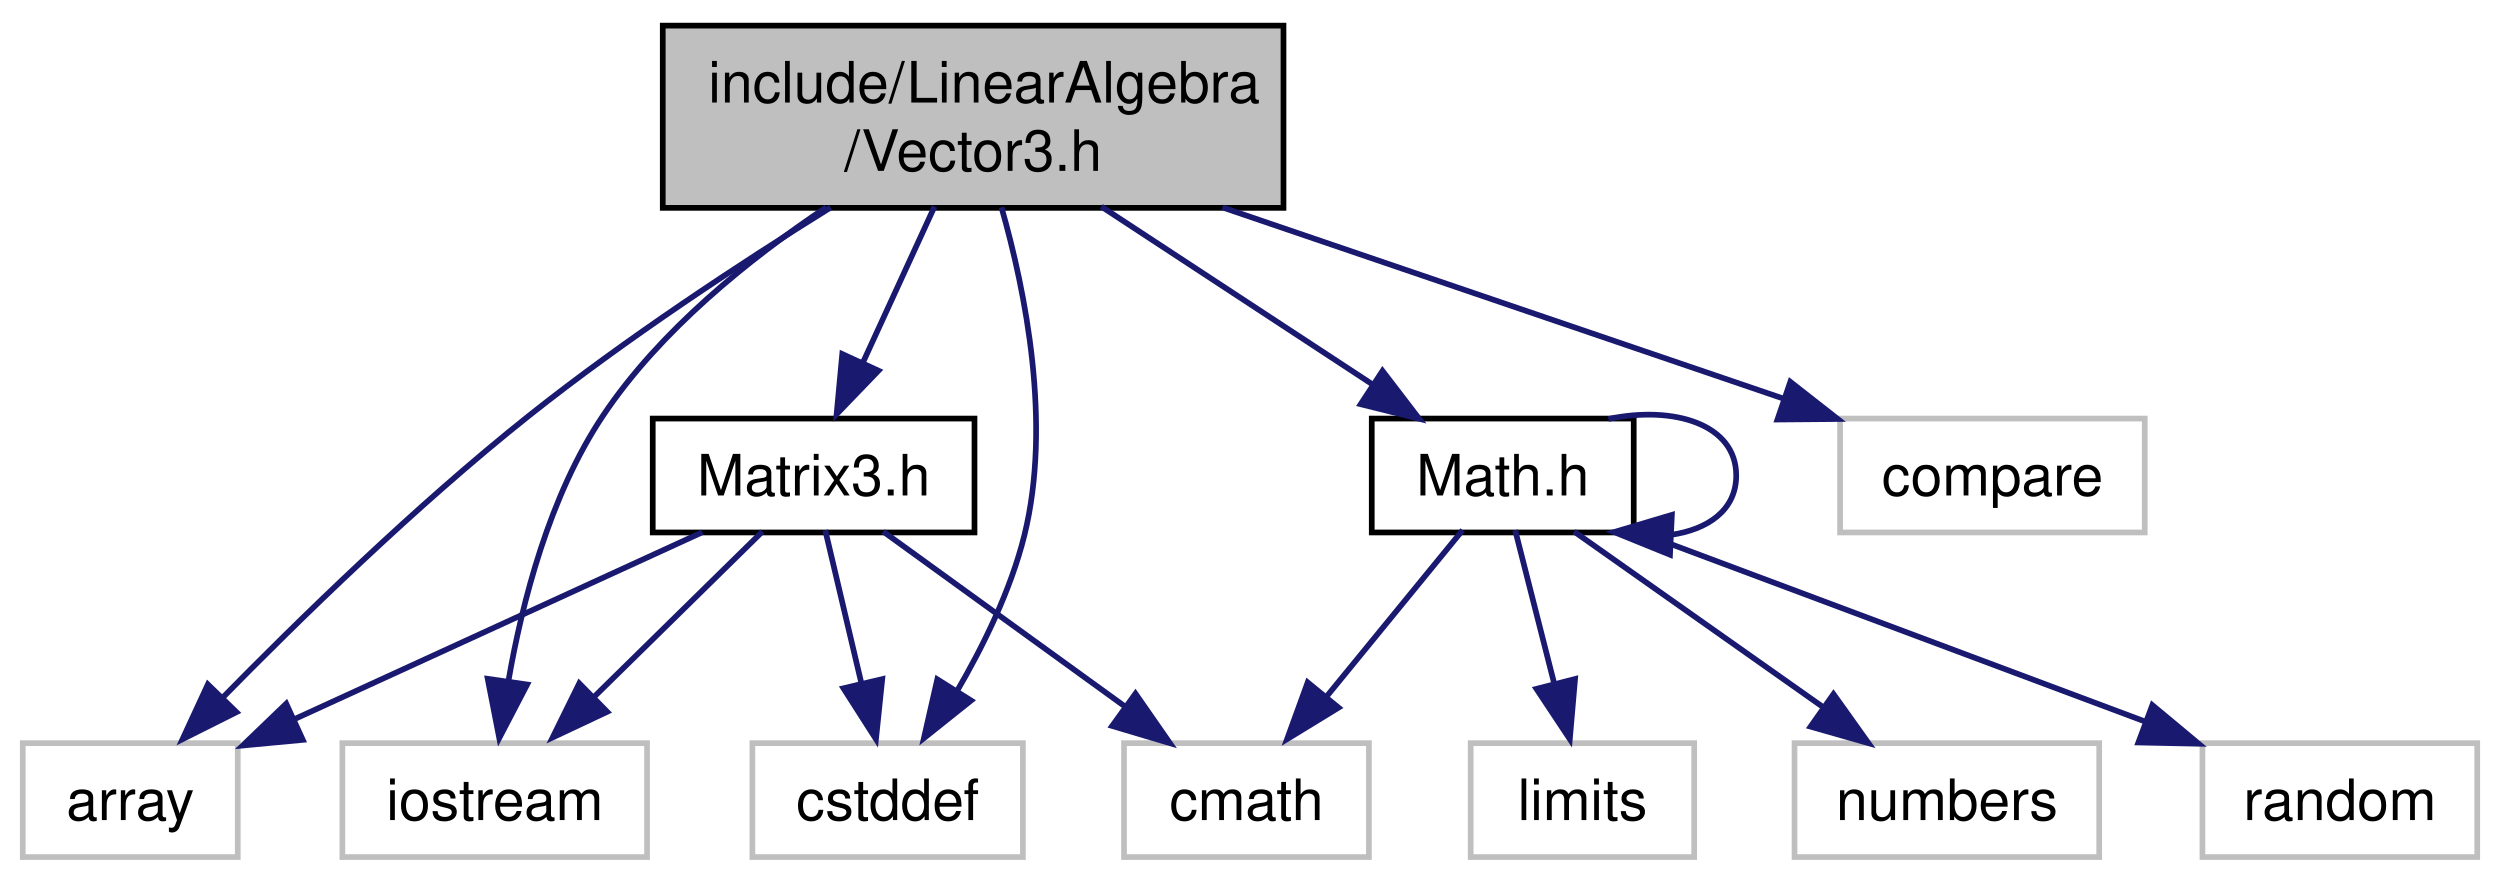
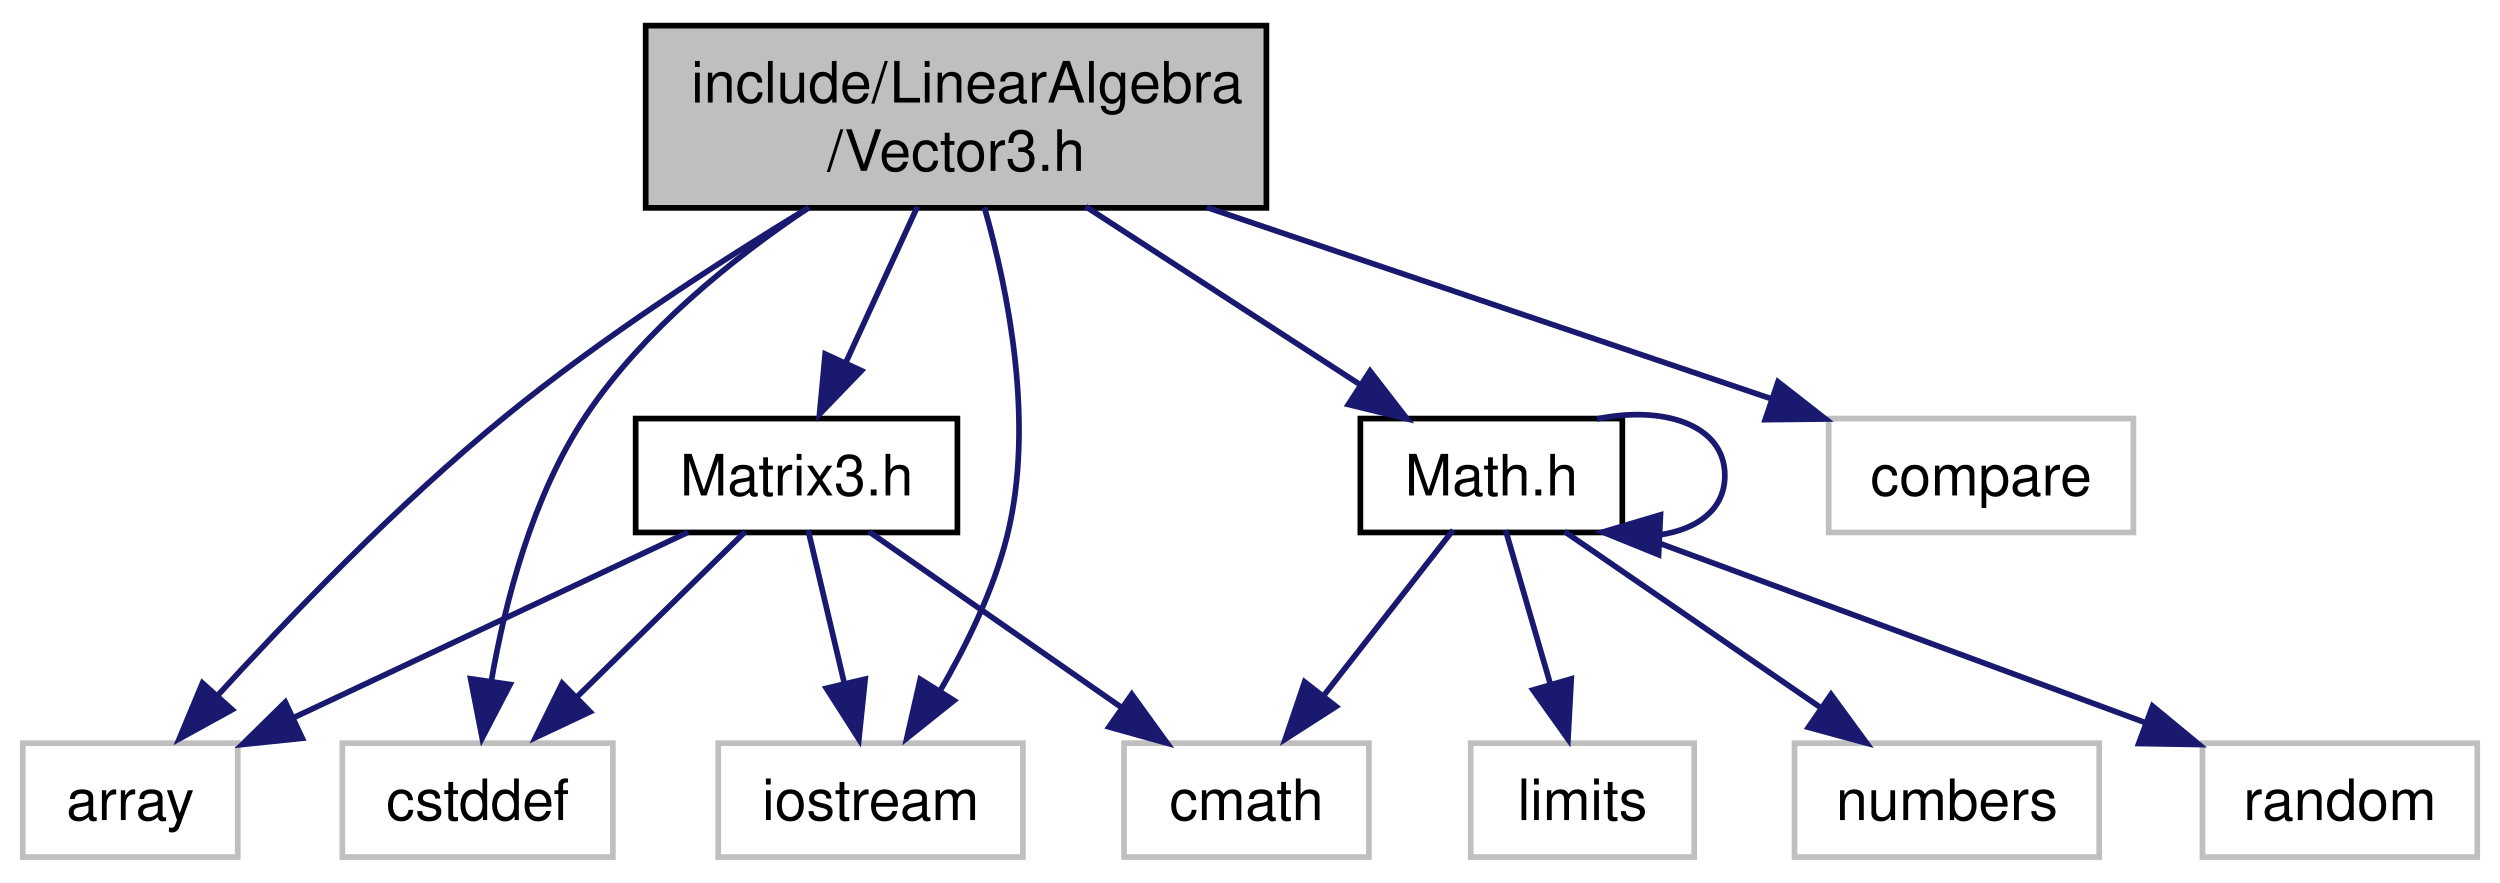
<svg xmlns="http://www.w3.org/2000/svg" xmlns:xlink="http://www.w3.org/1999/xlink" width="439pt" height="155pt" viewBox="0.00 0.00 439.00 155.00">
  <g id="graph0" class="graph" transform="scale(1 1) rotate(0) translate(4 151)">
    <g id="node1" class="node">
      <g id="a_node1">
        <a xlink:title=" ">
-           <polygon fill="#bfbfbf" stroke="black" points="112.38,-114.5 112.38,-146.5 221.38,-146.5 221.38,-114.5 112.38,-114.5" />
-           <text text-anchor="start" x="120.38" y="-133" font-family="Helvetica,sans-Serif" font-size="10.00">include/LinearAlgebra</text>
-           <text text-anchor="middle" x="166.88" y="-121" font-family="Helvetica,sans-Serif" font-size="10.00">/Vector3.h</text>
+           <polygon fill="#bfbfbf" stroke="black" points="109.38,-114.5 109.38,-146.5 218.38,-146.5 218.38,-114.5 109.38,-114.5" />
+           <text text-anchor="start" x="117.38" y="-133" font-family="Helvetica,sans-Serif" font-size="10.00">include/LinearAlgebra</text>
+           <text text-anchor="middle" x="163.88" y="-121" font-family="Helvetica,sans-Serif" font-size="10.00">/Vector3.h</text>
        </a>
      </g>
    </g>
    <g id="node2" class="node">
      <g id="a_node2">
+         <a xlink:href="_math_8h.html" target="_top" xlink:title=" ">
+           <polygon fill="none" stroke="black" points="234.88,-57.5 234.88,-77.5 280.88,-77.5 280.88,-57.5 234.88,-57.5" />
+           <text text-anchor="middle" x="257.88" y="-64" font-family="Helvetica,sans-Serif" font-size="10.00">Math.h</text>
+         </a>
+       </g>
+     </g>
+     <g id="edge1" class="edge">
+       <path fill="none" stroke="midnightblue" d="M186.63,-114.73C201.34,-105.19 220.41,-92.81 235.12,-83.27" />
+       <polygon fill="midnightblue" stroke="midnightblue" points="236.58,-85.84 243.06,-77.46 232.77,-79.97 236.58,-85.84" />
+     </g>
+     <g id="node7" class="node">
+       <g id="a_node7">
+         <a xlink:href="_matrix3_8h.html" target="_top" xlink:title=" ">
+           <polygon fill="none" stroke="black" points="107.62,-57.5 107.62,-77.5 164.12,-77.5 164.12,-57.5 107.62,-57.5" />
+           <text text-anchor="middle" x="135.88" y="-64" font-family="Helvetica,sans-Serif" font-size="10.00">Matrix3.h</text>
+         </a>
+       </g>
+     </g>
+     <g id="edge7" class="edge">
+       <path fill="none" stroke="midnightblue" d="M157.1,-114.73C153.28,-106.41 148.47,-95.94 144.4,-87.06" />
+       <polygon fill="midnightblue" stroke="midnightblue" points="147.26,-85.91 139.91,-78.28 140.9,-88.83 147.26,-85.91" />
+     </g>
+     <g id="node8" class="node">
+       <g id="a_node8">
        <a xlink:title=" ">
          <polygon fill="none" stroke="#bfbfbf" points="0,-0.5 0,-20.5 37.75,-20.5 37.75,-0.5 0,-0.5" />
          <text text-anchor="middle" x="18.88" y="-7" font-family="Helvetica,sans-Serif" font-size="10.00">array</text>
        </a>
      </g>
    </g>
-     <g id="edge1" class="edge">
-       <path fill="none" stroke="midnightblue" d="M141.86,-114.56C126.16,-104.81 105.77,-91.43 88.88,-78 69.1,-62.28 48.35,-42.02 34.62,-28.01" />
-       <polygon fill="midnightblue" stroke="midnightblue" points="37.52,-25.95 28.05,-21.2 32.5,-30.82 37.52,-25.95" />
+     <g id="edge12" class="edge">
+       <path fill="none" stroke="midnightblue" d="M138.02,-114.56C122.11,-104.91 101.63,-91.65 84.88,-78 65.87,-62.52 46.36,-42.22 33.54,-28.14" />
+       <polygon fill="midnightblue" stroke="midnightblue" points="36.76,-26.38 27.48,-21.27 31.55,-31.05 36.76,-26.38" />
+     </g>
+     <g id="node9" class="node">
+       <g id="a_node9">
+         <a xlink:title=" ">
+           <polygon fill="none" stroke="#bfbfbf" points="56.12,-0.5 56.12,-20.5 103.62,-20.5 103.62,-0.5 56.12,-0.5" />
+           <text text-anchor="middle" x="79.88" y="-7" font-family="Helvetica,sans-Serif" font-size="10.00">cstddef</text>
+         </a>
+       </g>
+     </g>
+     <g id="edge15" class="edge">
+       <path fill="none" stroke="midnightblue" d="M138.09,-114.6C124.61,-105.59 108.88,-92.96 98.88,-78 89.48,-63.95 84.67,-45.25 82.25,-31.25" />
+       <polygon fill="midnightblue" stroke="midnightblue" points="85.57,-30.8 80.67,-21.4 78.64,-31.8 85.57,-30.8" />
+     </g>
+     <g id="node10" class="node">
+       <g id="a_node10">
+         <a xlink:title=" ">
+           <polygon fill="none" stroke="#bfbfbf" points="122.12,-0.5 122.12,-20.5 175.62,-20.5 175.62,-0.5 122.12,-0.5" />
+           <text text-anchor="middle" x="148.88" y="-7" font-family="Helvetica,sans-Serif" font-size="10.00">iostream</text>
+         </a>
+       </g>
+     </g>
+     <g id="edge13" class="edge">
+       <path fill="none" stroke="midnightblue" d="M168.86,-114.59C173.08,-99.8 177.72,-76.58 172.88,-57 170.49,-47.37 165.66,-37.53 160.95,-29.47" />
+       <polygon fill="midnightblue" stroke="midnightblue" points="163.52,-27.99 155.24,-21.38 157.59,-31.71 163.52,-27.99" />
+     </g>
+     <g id="node11" class="node">
+       <g id="a_node11">
+         <a xlink:title=" ">
+           <polygon fill="none" stroke="#bfbfbf" points="317.12,-57.5 317.12,-77.5 370.62,-77.5 370.62,-57.5 317.12,-57.5" />
+           <text text-anchor="middle" x="343.88" y="-64" font-family="Helvetica,sans-Serif" font-size="10.00">compare</text>
+         </a>
+       </g>
+     </g>
+     <g id="edge14" class="edge">
+       <path fill="none" stroke="midnightblue" d="M207.91,-114.58C238.36,-104.26 278.42,-90.68 307.15,-80.94" />
+       <polygon fill="midnightblue" stroke="midnightblue" points="308.22,-83.94 316.57,-77.42 305.97,-77.31 308.22,-83.94" />
+     </g>
+     <g id="edge2" class="edge">
+       <path fill="none" stroke="midnightblue" d="M276.43,-77.43C287.93,-79.83 298.88,-76.52 298.88,-67.5 298.88,-61.44 293.93,-57.96 287.2,-57.05" />
+       <polygon fill="midnightblue" stroke="midnightblue" points="287.25,-53.59 277.43,-57.57 287.58,-60.59 287.25,-53.59" />
    </g>
    <g id="node3" class="node">
      <g id="a_node3">
-         <a xlink:title=" ">
-           <polygon fill="none" stroke="#bfbfbf" points="56.12,-0.5 56.12,-20.5 109.62,-20.5 109.62,-0.5 56.12,-0.5" />
-           <text text-anchor="middle" x="82.88" y="-7" font-family="Helvetica,sans-Serif" font-size="10.00">iostream</text>
-         </a>
-       </g>
-     </g>
-     <g id="edge2" class="edge">
-       <path fill="none" stroke="midnightblue" d="M141.09,-114.6C127.61,-105.59 111.88,-92.96 101.88,-78 92.48,-63.95 87.67,-45.25 85.25,-31.25" />
-       <polygon fill="midnightblue" stroke="midnightblue" points="88.57,-30.8 83.67,-21.4 81.64,-31.8 88.57,-30.8" />
-     </g>
-     <g id="node4" class="node">
-       <g id="a_node4">
-         <a xlink:title=" ">
-           <polygon fill="none" stroke="#bfbfbf" points="319.12,-57.5 319.12,-77.5 372.62,-77.5 372.62,-57.5 319.12,-57.5" />
-           <text text-anchor="middle" x="345.88" y="-64" font-family="Helvetica,sans-Serif" font-size="10.00">compare</text>
-         </a>
-       </g>
-     </g>
-     <g id="edge3" class="edge">
-       <path fill="none" stroke="midnightblue" d="M210.66,-114.58C240.95,-104.26 280.78,-90.68 309.36,-80.94" />
-       <polygon fill="midnightblue" stroke="midnightblue" points="310.38,-83.95 318.71,-77.42 308.12,-77.33 310.38,-83.95" />
-     </g>
-     <g id="node5" class="node">
-       <g id="a_node5">
-         <a xlink:title=" ">
-           <polygon fill="none" stroke="#bfbfbf" points="128.12,-0.5 128.12,-20.5 175.62,-20.5 175.62,-0.5 128.12,-0.5" />
-           <text text-anchor="middle" x="151.88" y="-7" font-family="Helvetica,sans-Serif" font-size="10.00">cstddef</text>
-         </a>
-       </g>
-     </g>
-     <g id="edge4" class="edge">
-       <path fill="none" stroke="midnightblue" d="M171.86,-114.59C176.08,-99.8 180.72,-76.58 175.88,-57 173.49,-47.37 168.66,-37.53 163.95,-29.47" />
-       <polygon fill="midnightblue" stroke="midnightblue" points="166.52,-27.99 158.24,-21.38 160.59,-31.71 166.52,-27.99" />
-     </g>
-     <g id="node6" class="node">
-       <g id="a_node6">
-         <a xlink:href="_math_8h.html" target="_top" xlink:title=" ">
-           <polygon fill="none" stroke="black" points="236.88,-57.5 236.88,-77.5 282.88,-77.5 282.88,-57.5 236.88,-57.5" />
-           <text text-anchor="middle" x="259.88" y="-64" font-family="Helvetica,sans-Serif" font-size="10.00">Math.h</text>
-         </a>
-       </g>
-     </g>
-     <g id="edge5" class="edge">
-       <path fill="none" stroke="midnightblue" d="M189.39,-114.73C203.94,-105.19 222.81,-92.81 237.36,-83.27" />
-       <polygon fill="midnightblue" stroke="midnightblue" points="238.77,-85.87 245.21,-77.46 234.93,-80.02 238.77,-85.87" />
-     </g>
-     <g id="node11" class="node">
-       <g id="a_node11">
-         <a xlink:href="_matrix3_8h.html" target="_top" xlink:title=" ">
-           <polygon fill="none" stroke="black" points="110.62,-57.5 110.62,-77.5 167.12,-77.5 167.12,-57.5 110.62,-57.5" />
-           <text text-anchor="middle" x="138.88" y="-64" font-family="Helvetica,sans-Serif" font-size="10.00">Matrix3.h</text>
-         </a>
-       </g>
-     </g>
-     <g id="edge11" class="edge">
-       <path fill="none" stroke="midnightblue" d="M160.1,-114.73C156.28,-106.41 151.47,-95.94 147.4,-87.06" />
-       <polygon fill="midnightblue" stroke="midnightblue" points="150.26,-85.91 142.91,-78.28 143.9,-88.83 150.26,-85.91" />
-     </g>
-     <g id="edge6" class="edge">
-       <path fill="none" stroke="midnightblue" d="M278.43,-77.43C289.93,-79.83 300.88,-76.52 300.88,-67.5 300.88,-61.44 295.93,-57.96 289.2,-57.05" />
-       <polygon fill="midnightblue" stroke="midnightblue" points="289.25,-53.59 279.43,-57.57 289.58,-60.59 289.25,-53.59" />
-     </g>
-     <g id="node7" class="node">
-       <g id="a_node7">
        <a xlink:title=" ">
          <polygon fill="none" stroke="#bfbfbf" points="193.38,-0.5 193.38,-20.5 236.38,-20.5 236.38,-0.5 193.38,-0.5" />
          <text text-anchor="middle" x="214.88" y="-7" font-family="Helvetica,sans-Serif" font-size="10.00">cmath</text>
        </a>
      </g>
    </g>
-     <g id="edge7" class="edge">
-       <path fill="none" stroke="midnightblue" d="M252.84,-57.91C246.47,-50.12 236.9,-38.42 228.96,-28.71" />
-       <polygon fill="midnightblue" stroke="midnightblue" points="231.05,-26.74 222.01,-21.21 225.63,-31.17 231.05,-26.74" />
+     <g id="edge3" class="edge">
+       <path fill="none" stroke="midnightblue" d="M251.16,-57.91C245.07,-50.12 235.92,-38.42 228.33,-28.71" />
+       <polygon fill="midnightblue" stroke="midnightblue" points="230.61,-26.94 221.69,-21.21 225.09,-31.25 230.61,-26.94" />
    </g>
-     <g id="node8" class="node">
-       <g id="a_node8">
+     <g id="node4" class="node">
+       <g id="a_node4">
        <a xlink:title=" ">
          <polygon fill="none" stroke="#bfbfbf" points="254.25,-0.5 254.25,-20.5 293.5,-20.5 293.5,-0.5 254.25,-0.5" />
          <text text-anchor="middle" x="273.88" y="-7" font-family="Helvetica,sans-Serif" font-size="10.00">limits</text>
        </a>
      </g>
    </g>
-     <g id="edge8" class="edge">
-       <path fill="none" stroke="midnightblue" d="M262.06,-57.91C263.9,-50.68 266.6,-40.09 268.95,-30.85" />
-       <polygon fill="midnightblue" stroke="midnightblue" points="272.58,-31.77 271.66,-21.21 265.8,-30.04 272.58,-31.77" />
+     <g id="edge4" class="edge">
+       <path fill="none" stroke="midnightblue" d="M260.38,-57.91C262.5,-50.6 265.63,-39.85 268.34,-30.54" />
+       <polygon fill="midnightblue" stroke="midnightblue" points="271.91,-31.79 271.34,-21.21 265.19,-29.84 271.91,-31.79" />
    </g>
-     <g id="node9" class="node">
-       <g id="a_node9">
+     <g id="node5" class="node">
+       <g id="a_node5">
        <a xlink:title=" ">
          <polygon fill="none" stroke="#bfbfbf" points="311.12,-0.5 311.12,-20.5 364.62,-20.5 364.62,-0.5 311.12,-0.5" />
          <text text-anchor="middle" x="337.88" y="-7" font-family="Helvetica,sans-Serif" font-size="10.00">numbers</text>
        </a>
      </g>
    </g>
-     <g id="edge9" class="edge">
-       <path fill="none" stroke="midnightblue" d="M272.41,-57.66C284.28,-49.29 302.34,-36.56 316.49,-26.58" />
-       <polygon fill="midnightblue" stroke="midnightblue" points="317.96,-29.12 324.11,-20.5 313.93,-23.4 317.96,-29.12" />
+     <g id="edge5" class="edge">
+       <path fill="none" stroke="midnightblue" d="M270.73,-57.66C282.9,-49.29 301.43,-36.56 315.94,-26.58" />
+       <polygon fill="midnightblue" stroke="midnightblue" points="317.53,-29.05 323.79,-20.5 313.56,-23.28 317.53,-29.05" />
    </g>
-     <g id="node10" class="node">
-       <g id="a_node10">
+     <g id="node6" class="node">
+       <g id="a_node6">
        <a xlink:title=" ">
          <polygon fill="none" stroke="#bfbfbf" points="382.75,-0.5 382.75,-20.5 431,-20.5 431,-0.5 382.75,-0.5" />
          <text text-anchor="middle" x="406.88" y="-7" font-family="Helvetica,sans-Serif" font-size="10.00">random</text>
        </a>
      </g>
    </g>
+     <g id="edge6" class="edge">
+       <path fill="none" stroke="midnightblue" d="M280.83,-58.03C305.44,-48.94 344.77,-34.42 372.95,-24.02" />
+       <polygon fill="midnightblue" stroke="midnightblue" points="373.99,-27 382.15,-20.26 371.56,-20.44 373.99,-27" />
+     </g>
+     <g id="edge9" class="edge">
+       <path fill="none" stroke="midnightblue" d="M148.57,-57.66C160.59,-49.29 178.88,-36.56 193.21,-26.58" />
+       <polygon fill="midnightblue" stroke="midnightblue" points="194.74,-29.08 200.95,-20.5 190.74,-23.34 194.74,-29.08" />
+     </g>
+     <g id="edge8" class="edge">
+       <path fill="none" stroke="midnightblue" d="M116.82,-57.54C98.01,-48.7 69.02,-35.07 47.45,-24.93" />
+       <polygon fill="midnightblue" stroke="midnightblue" points="49.08,-21.36 38.54,-20.27 46.1,-27.7 49.08,-21.36" />
+     </g>
    <g id="edge10" class="edge">
-       <path fill="none" stroke="midnightblue" d="M282.84,-57.91C307.05,-48.85 345.41,-34.5 373.07,-24.15" />
-       <polygon fill="midnightblue" stroke="midnightblue" points="373.95,-27.18 382.09,-20.4 371.5,-20.62 373.95,-27.18" />
+       <path fill="none" stroke="midnightblue" d="M126.88,-57.66C118.76,-49.69 106.61,-37.76 96.7,-28.02" />
+       <polygon fill="midnightblue" stroke="midnightblue" points="99.62,-26.01 90.04,-21.5 94.72,-31 99.62,-26.01" />
    </g>
-     <g id="edge12" class="edge">
-       <path fill="none" stroke="midnightblue" d="M119.33,-57.54C99.83,-48.61 69.68,-34.78 47.49,-24.62" />
-       <polygon fill="midnightblue" stroke="midnightblue" points="49.17,-21.08 38.62,-20.09 46.26,-27.44 49.17,-21.08" />
-     </g>
-     <g id="edge15" class="edge">
-       <path fill="none" stroke="midnightblue" d="M129.88,-57.66C121.76,-49.69 109.61,-37.76 99.7,-28.02" />
-       <polygon fill="midnightblue" stroke="midnightblue" points="102.62,-26.01 93.04,-21.5 97.72,-31 102.62,-26.01" />
-     </g>
-     <g id="edge14" class="edge">
-       <path fill="none" stroke="midnightblue" d="M140.91,-57.91C142.61,-50.68 145.12,-40.09 147.3,-30.85" />
-       <polygon fill="midnightblue" stroke="midnightblue" points="150.92,-31.75 149.82,-21.21 144.11,-30.14 150.92,-31.75" />
-     </g>
-     <g id="edge13" class="edge">
-       <path fill="none" stroke="midnightblue" d="M151.09,-57.66C162.54,-49.37 179.92,-36.8 193.64,-26.87" />
-       <polygon fill="midnightblue" stroke="midnightblue" points="195.39,-29.2 201.44,-20.5 191.29,-23.52 195.39,-29.2" />
+     <g id="edge11" class="edge">
+       <path fill="none" stroke="midnightblue" d="M137.91,-57.91C139.61,-50.68 142.12,-40.09 144.3,-30.85" />
+       <polygon fill="midnightblue" stroke="midnightblue" points="147.92,-31.75 146.82,-21.21 141.11,-30.14 147.92,-31.75" />
    </g>
  </g>
</svg>
